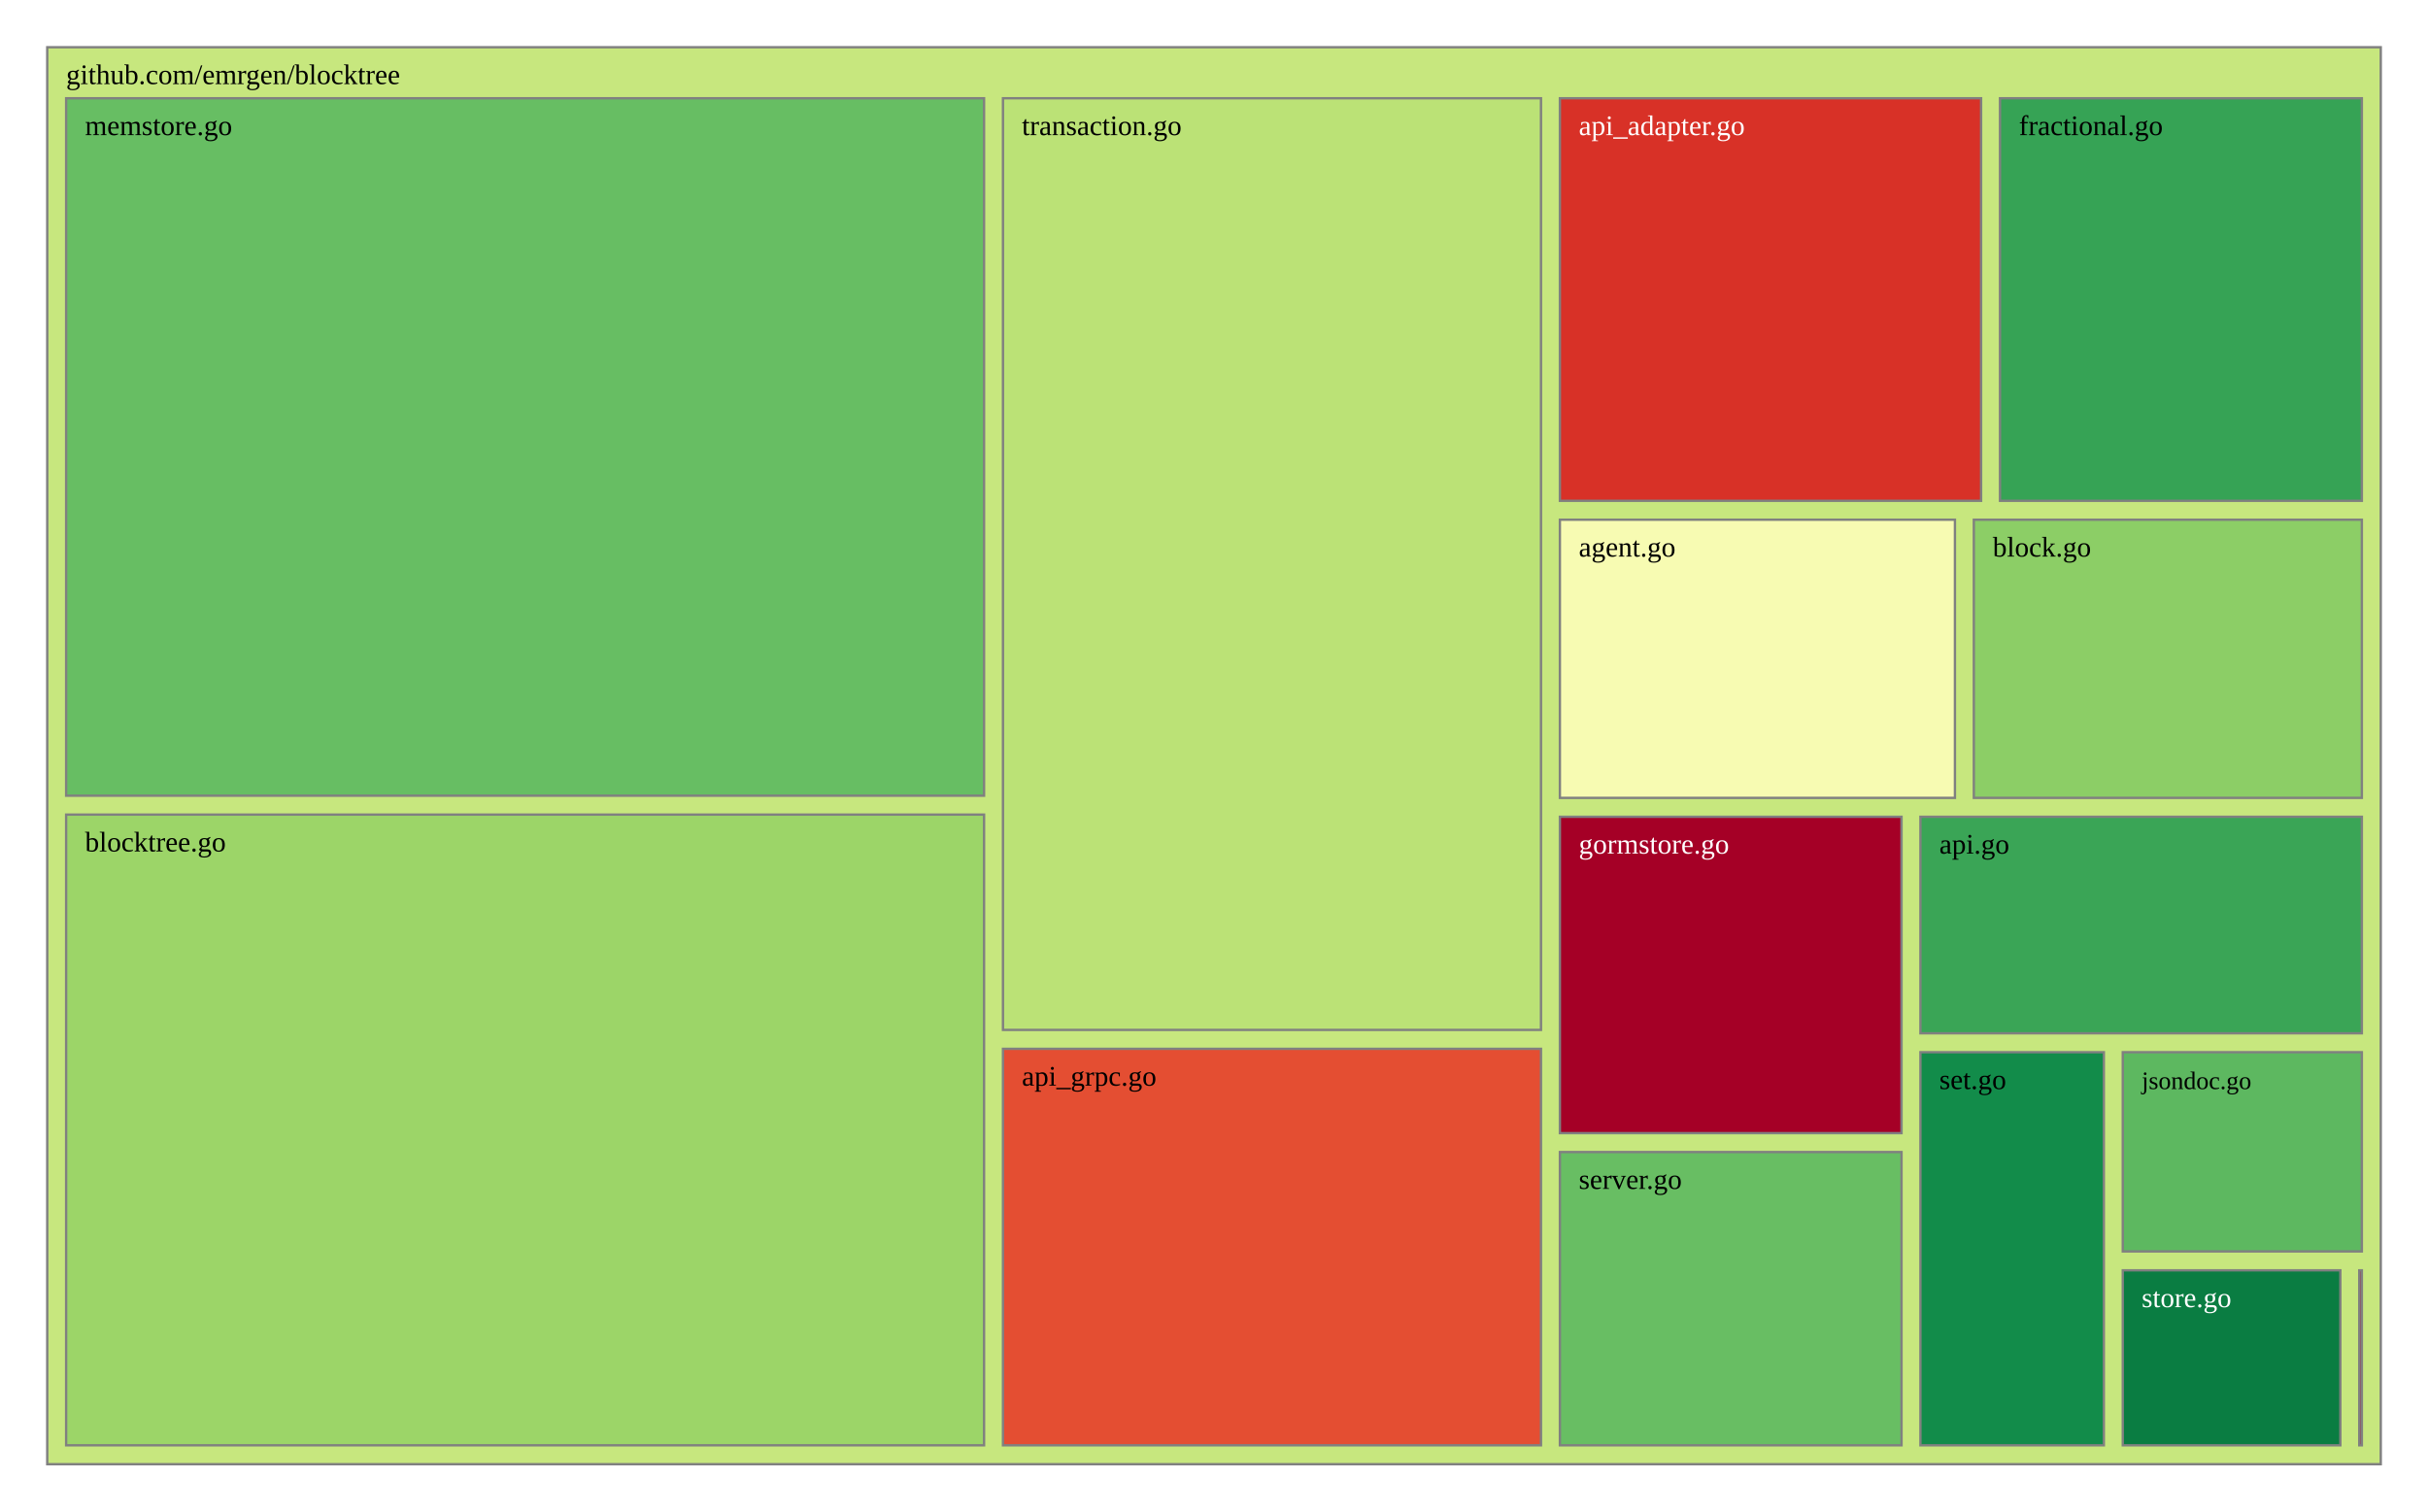
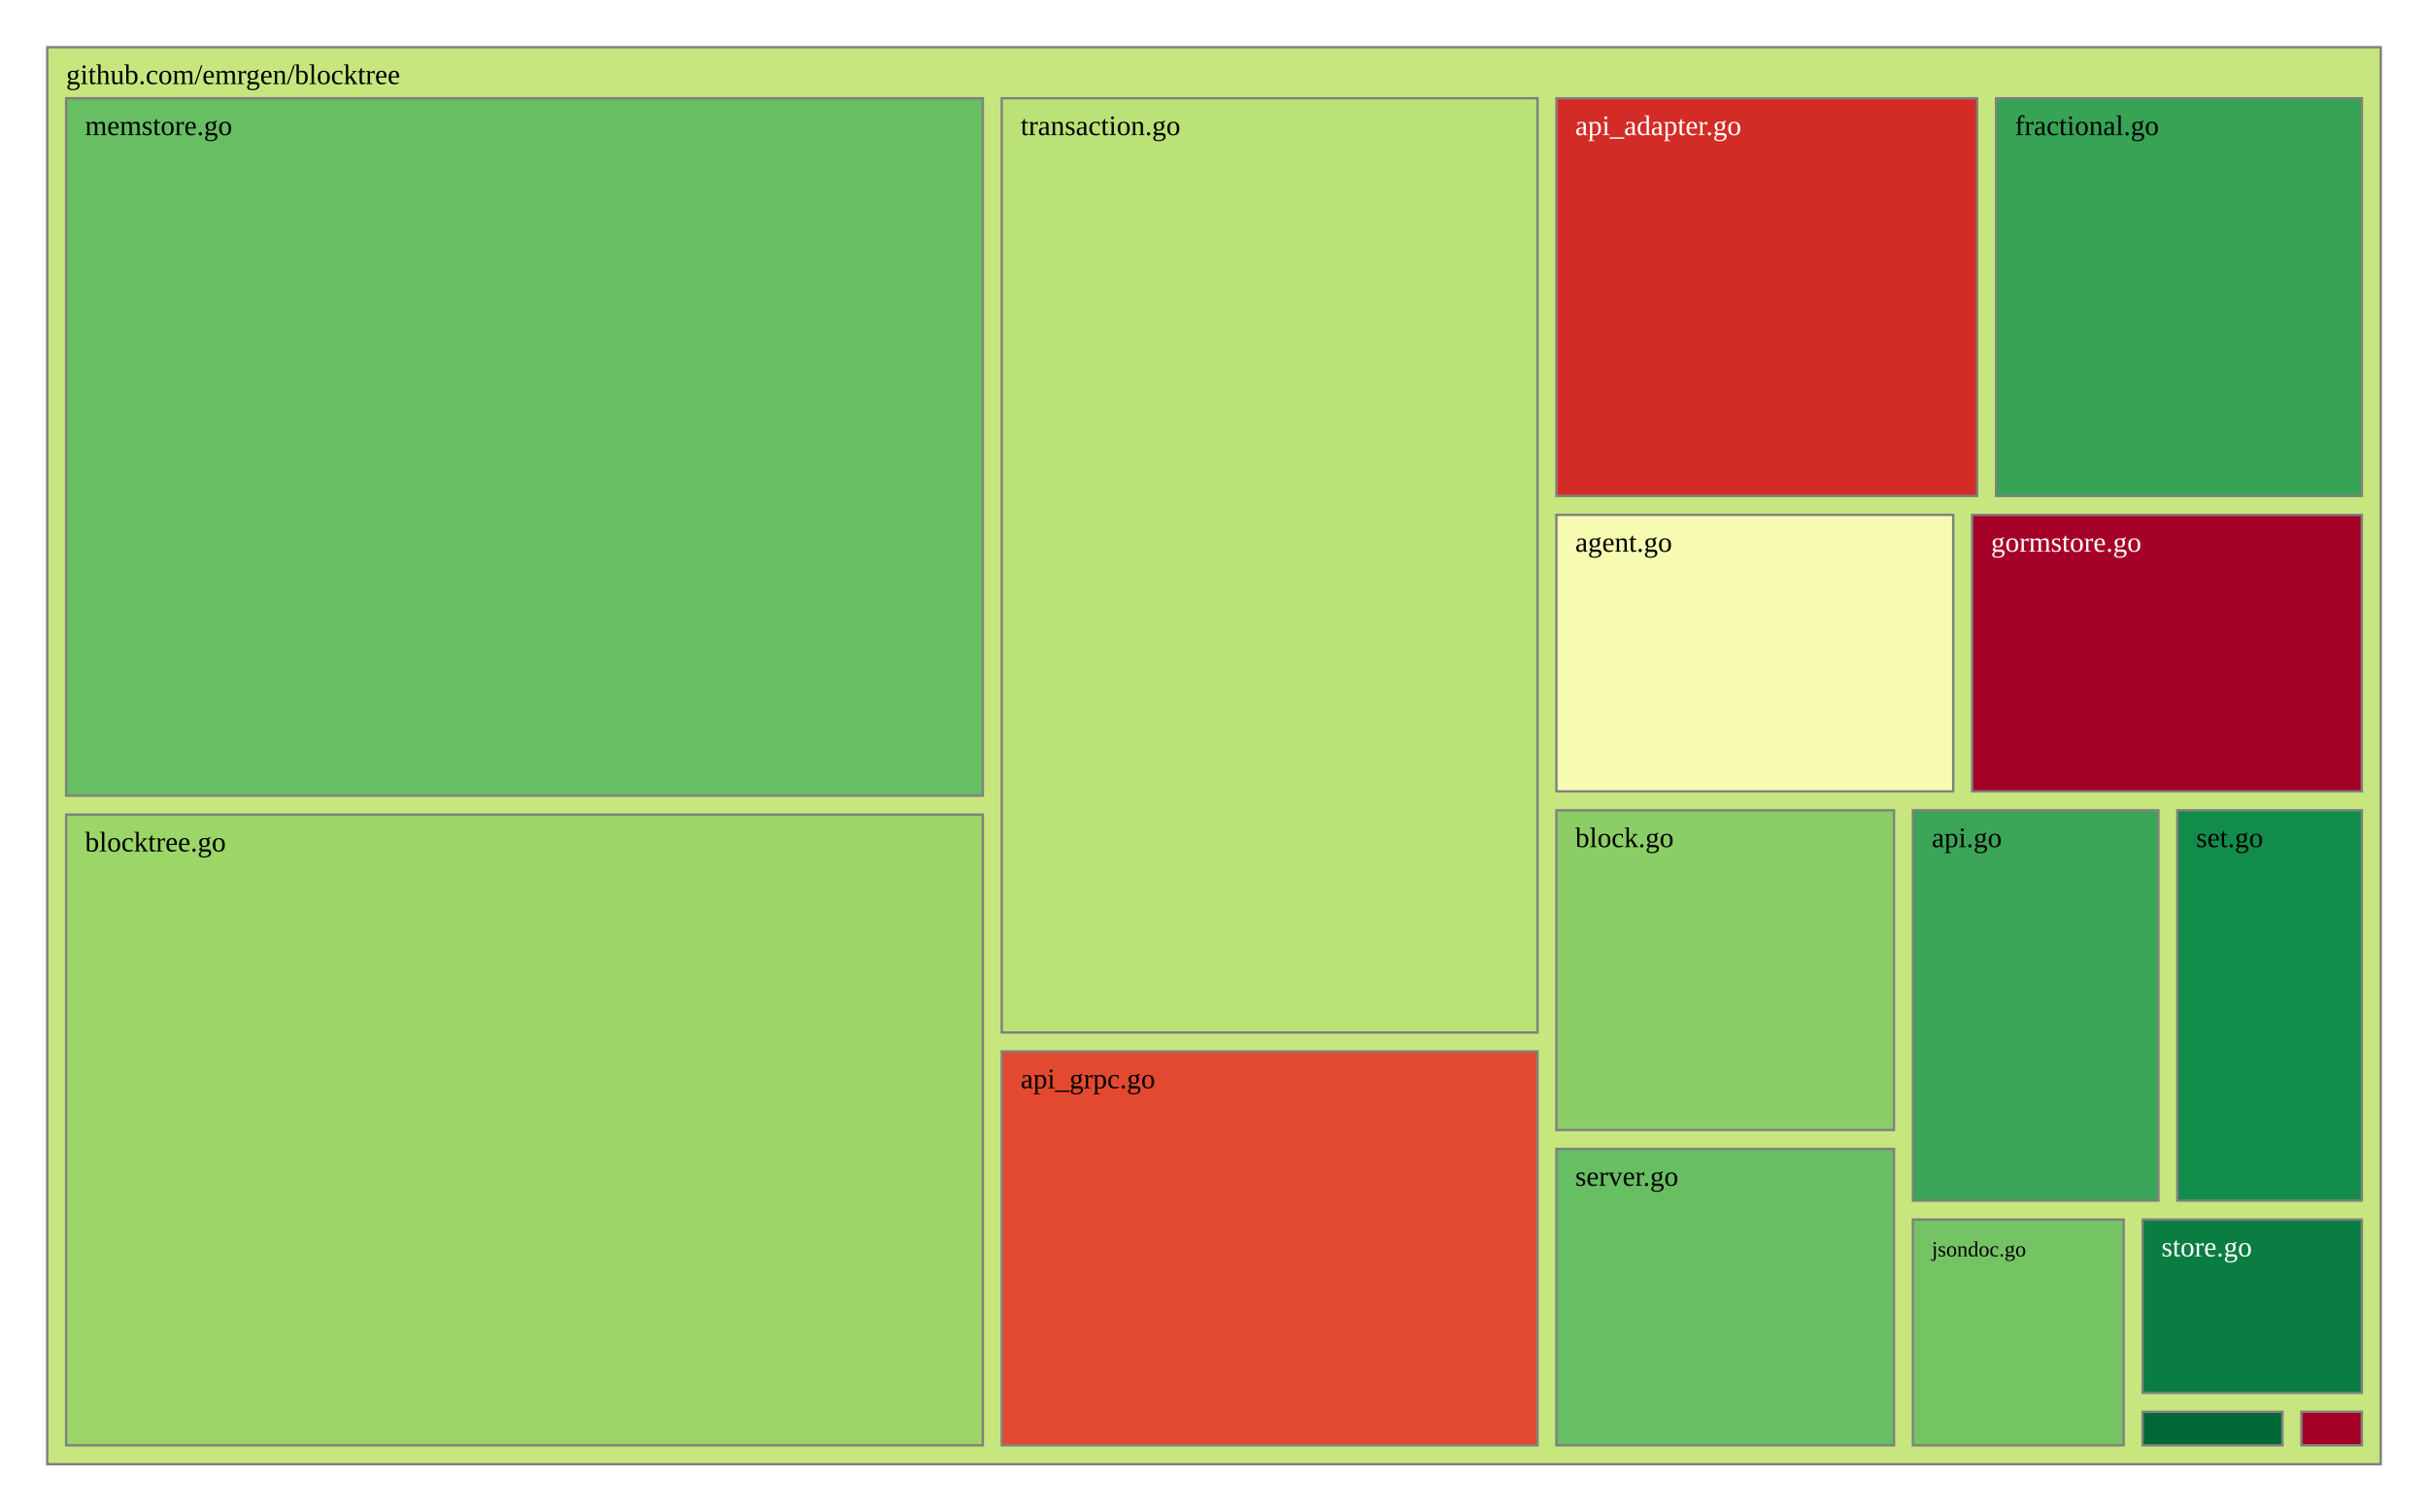
<svg xmlns="http://www.w3.org/2000/svg" viewBox="0 0 1028 640" style="background: white none repeat scroll 0% 0%;">
  <g>
    <rect x="20" y="20" width="988" height="600" style="fill: rgb(199, 231, 126);opacity:1;fill-opacity:1.00;stroke:rgb(128,128,128);stroke-width:1px;stroke-opacity:1.00;" />
    <text data-notex="1" text-anchor="start" transform="translate(28,35.6) scale(1)" style="font-family: Open Sans, verdana, arial, sans-serif !important; font-size: 12px; fill: rgb(0, 0, 0); fill-opacity: 1.00; white-space: pre;" data-math="N">github.com/emrgen/blocktree</text>
  </g>
  <g>
-     <rect x="660.446" y="220.065" width="167.262" height="117.786" style="fill: rgb(247, 251, 178);opacity:1;fill-opacity:1.00;stroke:rgb(128,128,128);stroke-width:1px;stroke-opacity:1.00;" />
-     <text data-notex="1" text-anchor="start" transform="translate(668.4456,235.6654) scale(1)" style="font-family: Open Sans, verdana, arial, sans-serif !important; font-size: 12px; fill: rgb(0, 0, 0); fill-opacity: 1.00; white-space: pre;" data-math="N">agent.go</text>
+     <rect x="658.968" y="218.007" width="168.008" height="117.088" style="fill: rgb(247, 251, 178);opacity:1;fill-opacity:1.00;stroke:rgb(128,128,128);stroke-width:1px;stroke-opacity:1.00;" />
+     <text data-notex="1" text-anchor="start" transform="translate(666.9677,233.6067) scale(1)" style="font-family: Open Sans, verdana, arial, sans-serif !important; font-size: 12px; fill: rgb(0, 0, 0); fill-opacity: 1.00; white-space: pre;" data-math="N">agent.go</text>
  </g>
  <g>
-     <rect x="813.097" y="345.851" width="186.903" height="91.69" style="fill: rgb(58, 165, 86);opacity:1;fill-opacity:1.00;stroke:rgb(128,128,128);stroke-width:1px;stroke-opacity:1.00;" />
-     <text data-notex="1" text-anchor="start" transform="translate(821.097,361.4513) scale(1)" style="font-family: Open Sans, verdana, arial, sans-serif !important; font-size: 12px; fill: rgb(0, 0, 0); fill-opacity: 1.00; white-space: pre;" data-math="N">api.go</text>
+     <rect x="809.901" y="343.095" width="103.969" height="165.301" style="fill: rgb(58, 165, 86);opacity:1;fill-opacity:1.00;stroke:rgb(128,128,128);stroke-width:1px;stroke-opacity:1.00;" />
+     <text data-notex="1" text-anchor="start" transform="translate(817.9006,358.695) scale(1)" style="font-family: Open Sans, verdana, arial, sans-serif !important; font-size: 12px; fill: rgb(0, 0, 0); fill-opacity: 1.00; white-space: pre;" data-math="N">api.go</text>
  </g>
  <g>
-     <rect x="660.446" y="41.6" width="178.339" height="170.465" style="fill: rgb(216, 49, 39);opacity:1;fill-opacity:1.00;stroke:rgb(128,128,128);stroke-width:1px;stroke-opacity:1.00;" />
-     <text data-notex="1" text-anchor="start" transform="translate(668.4456,57.2) scale(1)" style="font-family: Open Sans, verdana, arial, sans-serif !important; font-size: 12px; fill: rgb(255, 255, 255); fill-opacity: 1.00; white-space: pre;" data-math="N">api_adapter.go</text>
+     <rect x="658.968" y="41.6" width="178.151" height="168.407" style="fill: rgb(211, 44, 39);opacity:1;fill-opacity:1.00;stroke:rgb(128,128,128);stroke-width:1px;stroke-opacity:1.00;" />
+     <text data-notex="1" text-anchor="start" transform="translate(666.9677,57.2) scale(1)" style="font-family: Open Sans, verdana, arial, sans-serif !important; font-size: 12px; fill: rgb(255, 255, 255); fill-opacity: 1.00; white-space: pre;" data-math="N">api_adapter.go</text>
  </g>
  <g>
-     <rect x="424.651" y="444.103" width="227.794" height="167.897" style="fill: rgb(228, 78, 50);opacity:1;fill-opacity:1.00;stroke:rgb(128,128,128);stroke-width:1px;stroke-opacity:1.00;" />
-     <text data-notex="1" text-anchor="start" transform="translate(432.6513,459.703) scale(1)" style="font-family: Open Sans, verdana, arial, sans-serif !important; font-size: 12px; fill: rgb(0, 0, 0); fill-opacity: 1.00; white-space: pre;" data-math="N">api_grpc.go</text>
+     <rect x="424.129" y="445.209" width="226.839" height="166.791" style="fill: rgb(226, 73, 48);opacity:1;fill-opacity:1.00;stroke:rgb(128,128,128);stroke-width:1px;stroke-opacity:1.00;" />
+     <text data-notex="1" text-anchor="start" transform="translate(432.129,460.8088) scale(1)" style="font-family: Open Sans, verdana, arial, sans-serif !important; font-size: 12px; fill: rgb(0, 0, 0); fill-opacity: 1.00; white-space: pre;" data-math="N">api_grpc.go</text>
  </g>
  <g>
-     <rect x="835.708" y="220.065" width="164.292" height="117.786" style="fill: rgb(140, 206, 102);opacity:1;fill-opacity:1.00;stroke:rgb(128,128,128);stroke-width:1px;stroke-opacity:1.00;" />
-     <text data-notex="1" text-anchor="start" transform="translate(843.7081,235.6654) scale(1)" style="font-family: Open Sans, verdana, arial, sans-serif !important; font-size: 12px; fill: rgb(0, 0, 0); fill-opacity: 1.00; white-space: pre;" data-math="N">block.go</text>
+     <rect x="658.968" y="343.095" width="142.933" height="135.397" style="fill: rgb(140, 206, 102);opacity:1;fill-opacity:1.00;stroke:rgb(128,128,128);stroke-width:1px;stroke-opacity:1.00;" />
+     <text data-notex="1" text-anchor="start" transform="translate(666.9677,358.695) scale(1)" style="font-family: Open Sans, verdana, arial, sans-serif !important; font-size: 12px; fill: rgb(0, 0, 0); fill-opacity: 1.00; white-space: pre;" data-math="N">block.go</text>
  </g>
  <g>
-     <rect x="28" y="344.93" width="388.651" height="267.07" style="fill: rgb(156, 213, 104);opacity:1;fill-opacity:1.00;stroke:rgb(128,128,128);stroke-width:1px;stroke-opacity:1.00;" />
+     <rect x="28" y="344.93" width="388.129" height="267.07" style="fill: rgb(156, 213, 104);opacity:1;fill-opacity:1.00;stroke:rgb(128,128,128);stroke-width:1px;stroke-opacity:1.00;" />
    <text data-notex="1" text-anchor="start" transform="translate(36,360.5303) scale(1)" style="font-family: Open Sans, verdana, arial, sans-serif !important; font-size: 12px; fill: rgb(0, 0, 0); fill-opacity: 1.00; white-space: pre;" data-math="N">blocktree.go</text>
  </g>
  <g>
-     <rect x="998.897" y="537.902" width="1.103" height="74.098" style="fill: rgb(165, 0, 38);opacity:1;fill-opacity:1.00;stroke:rgb(128,128,128);stroke-width:1px;stroke-opacity:1.00;" />
+     <rect x="974.383" y="597.799" width="25.617" height="14.201" style="fill: rgb(165, 0, 38);opacity:1;fill-opacity:1.00;stroke:rgb(128,128,128);stroke-width:1px;stroke-opacity:1.00;" />
  </g>
  <g>
-     <rect x="846.785" y="41.6" width="153.215" height="170.465" style="fill: rgb(54, 163, 85);opacity:1;fill-opacity:1.00;stroke:rgb(128,128,128);stroke-width:1px;stroke-opacity:1.00;" />
-     <text data-notex="1" text-anchor="start" transform="translate(854.785,57.2) scale(1)" style="font-family: Open Sans, verdana, arial, sans-serif !important; font-size: 12px; fill: rgb(0, 0, 0); fill-opacity: 1.00; white-space: pre;" data-math="N">fractional.go</text>
+     <rect x="845.118" y="41.6" width="154.882" height="168.407" style="fill: rgb(54, 163, 85);opacity:1;fill-opacity:1.00;stroke:rgb(128,128,128);stroke-width:1px;stroke-opacity:1.00;" />
+     <text data-notex="1" text-anchor="start" transform="translate(853.1183,57.2) scale(1)" style="font-family: Open Sans, verdana, arial, sans-serif !important; font-size: 12px; fill: rgb(0, 0, 0); fill-opacity: 1.00; white-space: pre;" data-math="N">fractional.go</text>
  </g>
  <g>
-     <rect x="660.446" y="345.851" width="144.651" height="133.97" style="fill: rgb(165, 0, 38);opacity:1;fill-opacity:1.00;stroke:rgb(128,128,128);stroke-width:1px;stroke-opacity:1.00;" />
-     <text data-notex="1" text-anchor="start" transform="translate(668.4456,361.4513) scale(1)" style="font-family: Open Sans, verdana, arial, sans-serif !important; font-size: 12px; fill: rgb(255, 255, 255); fill-opacity: 1.00; white-space: pre;" data-math="N">gormstore.go</text>
+     <rect x="834.975" y="218.007" width="165.025" height="117.088" style="fill: rgb(165, 0, 38);opacity:1;fill-opacity:1.00;stroke:rgb(128,128,128);stroke-width:1px;stroke-opacity:1.00;" />
+     <text data-notex="1" text-anchor="start" transform="translate(842.9755,233.6067) scale(1)" style="font-family: Open Sans, verdana, arial, sans-serif !important; font-size: 12px; fill: rgb(255, 255, 255); fill-opacity: 1.00; white-space: pre;" data-math="N">gormstore.go</text>
  </g>
  <g>
-     <rect x="898.769" y="445.542" width="101.231" height="84.36" style="fill: rgb(93, 184, 96);opacity:1;fill-opacity:1.00;stroke:rgb(128,128,128);stroke-width:1px;stroke-opacity:1.00;" />
-     <text data-notex="1" text-anchor="start" transform="translate(906.7686,461.1417) scale(0.887827)" style="font-family: Open Sans, verdana, arial, sans-serif !important; font-size: 12px; fill: rgb(0, 0, 0); fill-opacity: 1.00; white-space: pre;" data-math="N">jsondoc.go</text>
+     <rect x="809.901" y="516.396" width="89.249" height="95.604" style="fill: rgb(117, 196, 100);opacity:1;fill-opacity:1.00;stroke:rgb(128,128,128);stroke-width:1px;stroke-opacity:1.00;" />
+     <text data-notex="1" text-anchor="start" transform="translate(817.9006,531.9961) scale(0.763008)" style="font-family: Open Sans, verdana, arial, sans-serif !important; font-size: 12px; fill: rgb(0, 0, 0); fill-opacity: 1.00; white-space: pre;" data-math="N">jsondoc.go</text>
  </g>
  <g>
-     <rect x="28" y="41.6" width="388.651" height="295.33" style="fill: rgb(103, 190, 99);opacity:1;fill-opacity:1.00;stroke:rgb(128,128,128);stroke-width:1px;stroke-opacity:1.00;" />
+     <rect x="907.149" y="597.799" width="59.234" height="14.201" style="fill: rgb(0, 104, 55);opacity:1;fill-opacity:1.00;stroke:rgb(128,128,128);stroke-width:1px;stroke-opacity:1.00;" />
+   </g>
+   <g>
+     <rect x="28" y="41.6" width="388.129" height="295.33" style="fill: rgb(103, 190, 99);opacity:1;fill-opacity:1.00;stroke:rgb(128,128,128);stroke-width:1px;stroke-opacity:1.00;" />
    <text data-notex="1" text-anchor="start" transform="translate(36,57.2) scale(1)" style="font-family: Open Sans, verdana, arial, sans-serif !important; font-size: 12px; fill: rgb(0, 0, 0); fill-opacity: 1.00; white-space: pre;" data-math="N">memstore.go</text>
  </g>
  <g>
-     <rect x="660.446" y="487.821" width="144.651" height="124.179" style="fill: rgb(104, 190, 99);opacity:1;fill-opacity:1.00;stroke:rgb(128,128,128);stroke-width:1px;stroke-opacity:1.00;" />
-     <text data-notex="1" text-anchor="start" transform="translate(668.4456,503.4212) scale(1)" style="font-family: Open Sans, verdana, arial, sans-serif !important; font-size: 12px; fill: rgb(0, 0, 0); fill-opacity: 1.00; white-space: pre;" data-math="N">server.go</text>
+     <rect x="658.968" y="486.492" width="142.933" height="125.508" style="fill: rgb(104, 190, 99);opacity:1;fill-opacity:1.00;stroke:rgb(128,128,128);stroke-width:1px;stroke-opacity:1.00;" />
+     <text data-notex="1" text-anchor="start" transform="translate(666.9677,502.0922) scale(1)" style="font-family: Open Sans, verdana, arial, sans-serif !important; font-size: 12px; fill: rgb(0, 0, 0); fill-opacity: 1.00; white-space: pre;" data-math="N">server.go</text>
  </g>
  <g>
-     <rect x="813.097" y="445.542" width="77.672" height="166.458" style="fill: rgb(18, 140, 74);opacity:1;fill-opacity:1.00;stroke:rgb(128,128,128);stroke-width:1px;stroke-opacity:1.00;" />
-     <text data-notex="1" text-anchor="start" transform="translate(821.097,461.1417) scale(1)" style="font-family: Open Sans, verdana, arial, sans-serif !important; font-size: 12px; fill: rgb(0, 0, 0); fill-opacity: 1.00; white-space: pre;" data-math="N">set.go</text>
+     <rect x="921.87" y="343.095" width="78.13" height="165.301" style="fill: rgb(18, 140, 74);opacity:1;fill-opacity:1.00;stroke:rgb(128,128,128);stroke-width:1px;stroke-opacity:1.00;" />
+     <text data-notex="1" text-anchor="start" transform="translate(929.8698,358.695) scale(1)" style="font-family: Open Sans, verdana, arial, sans-serif !important; font-size: 12px; fill: rgb(0, 0, 0); fill-opacity: 1.00; white-space: pre;" data-math="N">set.go</text>
  </g>
  <g>
-     <rect x="898.769" y="537.902" width="92.129" height="74.098" style="fill: rgb(10, 125, 66);opacity:1;fill-opacity:1.00;stroke:rgb(128,128,128);stroke-width:1px;stroke-opacity:1.00;" />
-     <text data-notex="1" text-anchor="start" transform="translate(906.7686,553.502) scale(0.99126)" style="font-family: Open Sans, verdana, arial, sans-serif !important; font-size: 12px; fill: rgb(255, 255, 255); fill-opacity: 1.00; white-space: pre;" data-math="N">store.go</text>
+     <rect x="907.149" y="516.396" width="92.851" height="73.403" style="fill: rgb(10, 125, 66);opacity:1;fill-opacity:1.00;stroke:rgb(128,128,128);stroke-width:1px;stroke-opacity:1.00;" />
+     <text data-notex="1" text-anchor="start" transform="translate(915.1494,531.9961) scale(1)" style="font-family: Open Sans, verdana, arial, sans-serif !important; font-size: 12px; fill: rgb(255, 255, 255); fill-opacity: 1.00; white-space: pre;" data-math="N">store.go</text>
  </g>
  <g>
-     <rect x="424.651" y="41.6" width="227.794" height="394.503" style="fill: rgb(187, 226, 118);opacity:1;fill-opacity:1.00;stroke:rgb(128,128,128);stroke-width:1px;stroke-opacity:1.00;" />
-     <text data-notex="1" text-anchor="start" transform="translate(432.6513,57.2) scale(1)" style="font-family: Open Sans, verdana, arial, sans-serif !important; font-size: 12px; fill: rgb(0, 0, 0); fill-opacity: 1.00; white-space: pre;" data-math="N">transaction.go</text>
+     <rect x="424.129" y="41.6" width="226.839" height="395.609" style="fill: rgb(187, 226, 118);opacity:1;fill-opacity:1.00;stroke:rgb(128,128,128);stroke-width:1px;stroke-opacity:1.00;" />
+     <text data-notex="1" text-anchor="start" transform="translate(432.129,57.2) scale(1)" style="font-family: Open Sans, verdana, arial, sans-serif !important; font-size: 12px; fill: rgb(0, 0, 0); fill-opacity: 1.00; white-space: pre;" data-math="N">transaction.go</text>
  </g>
</svg>
